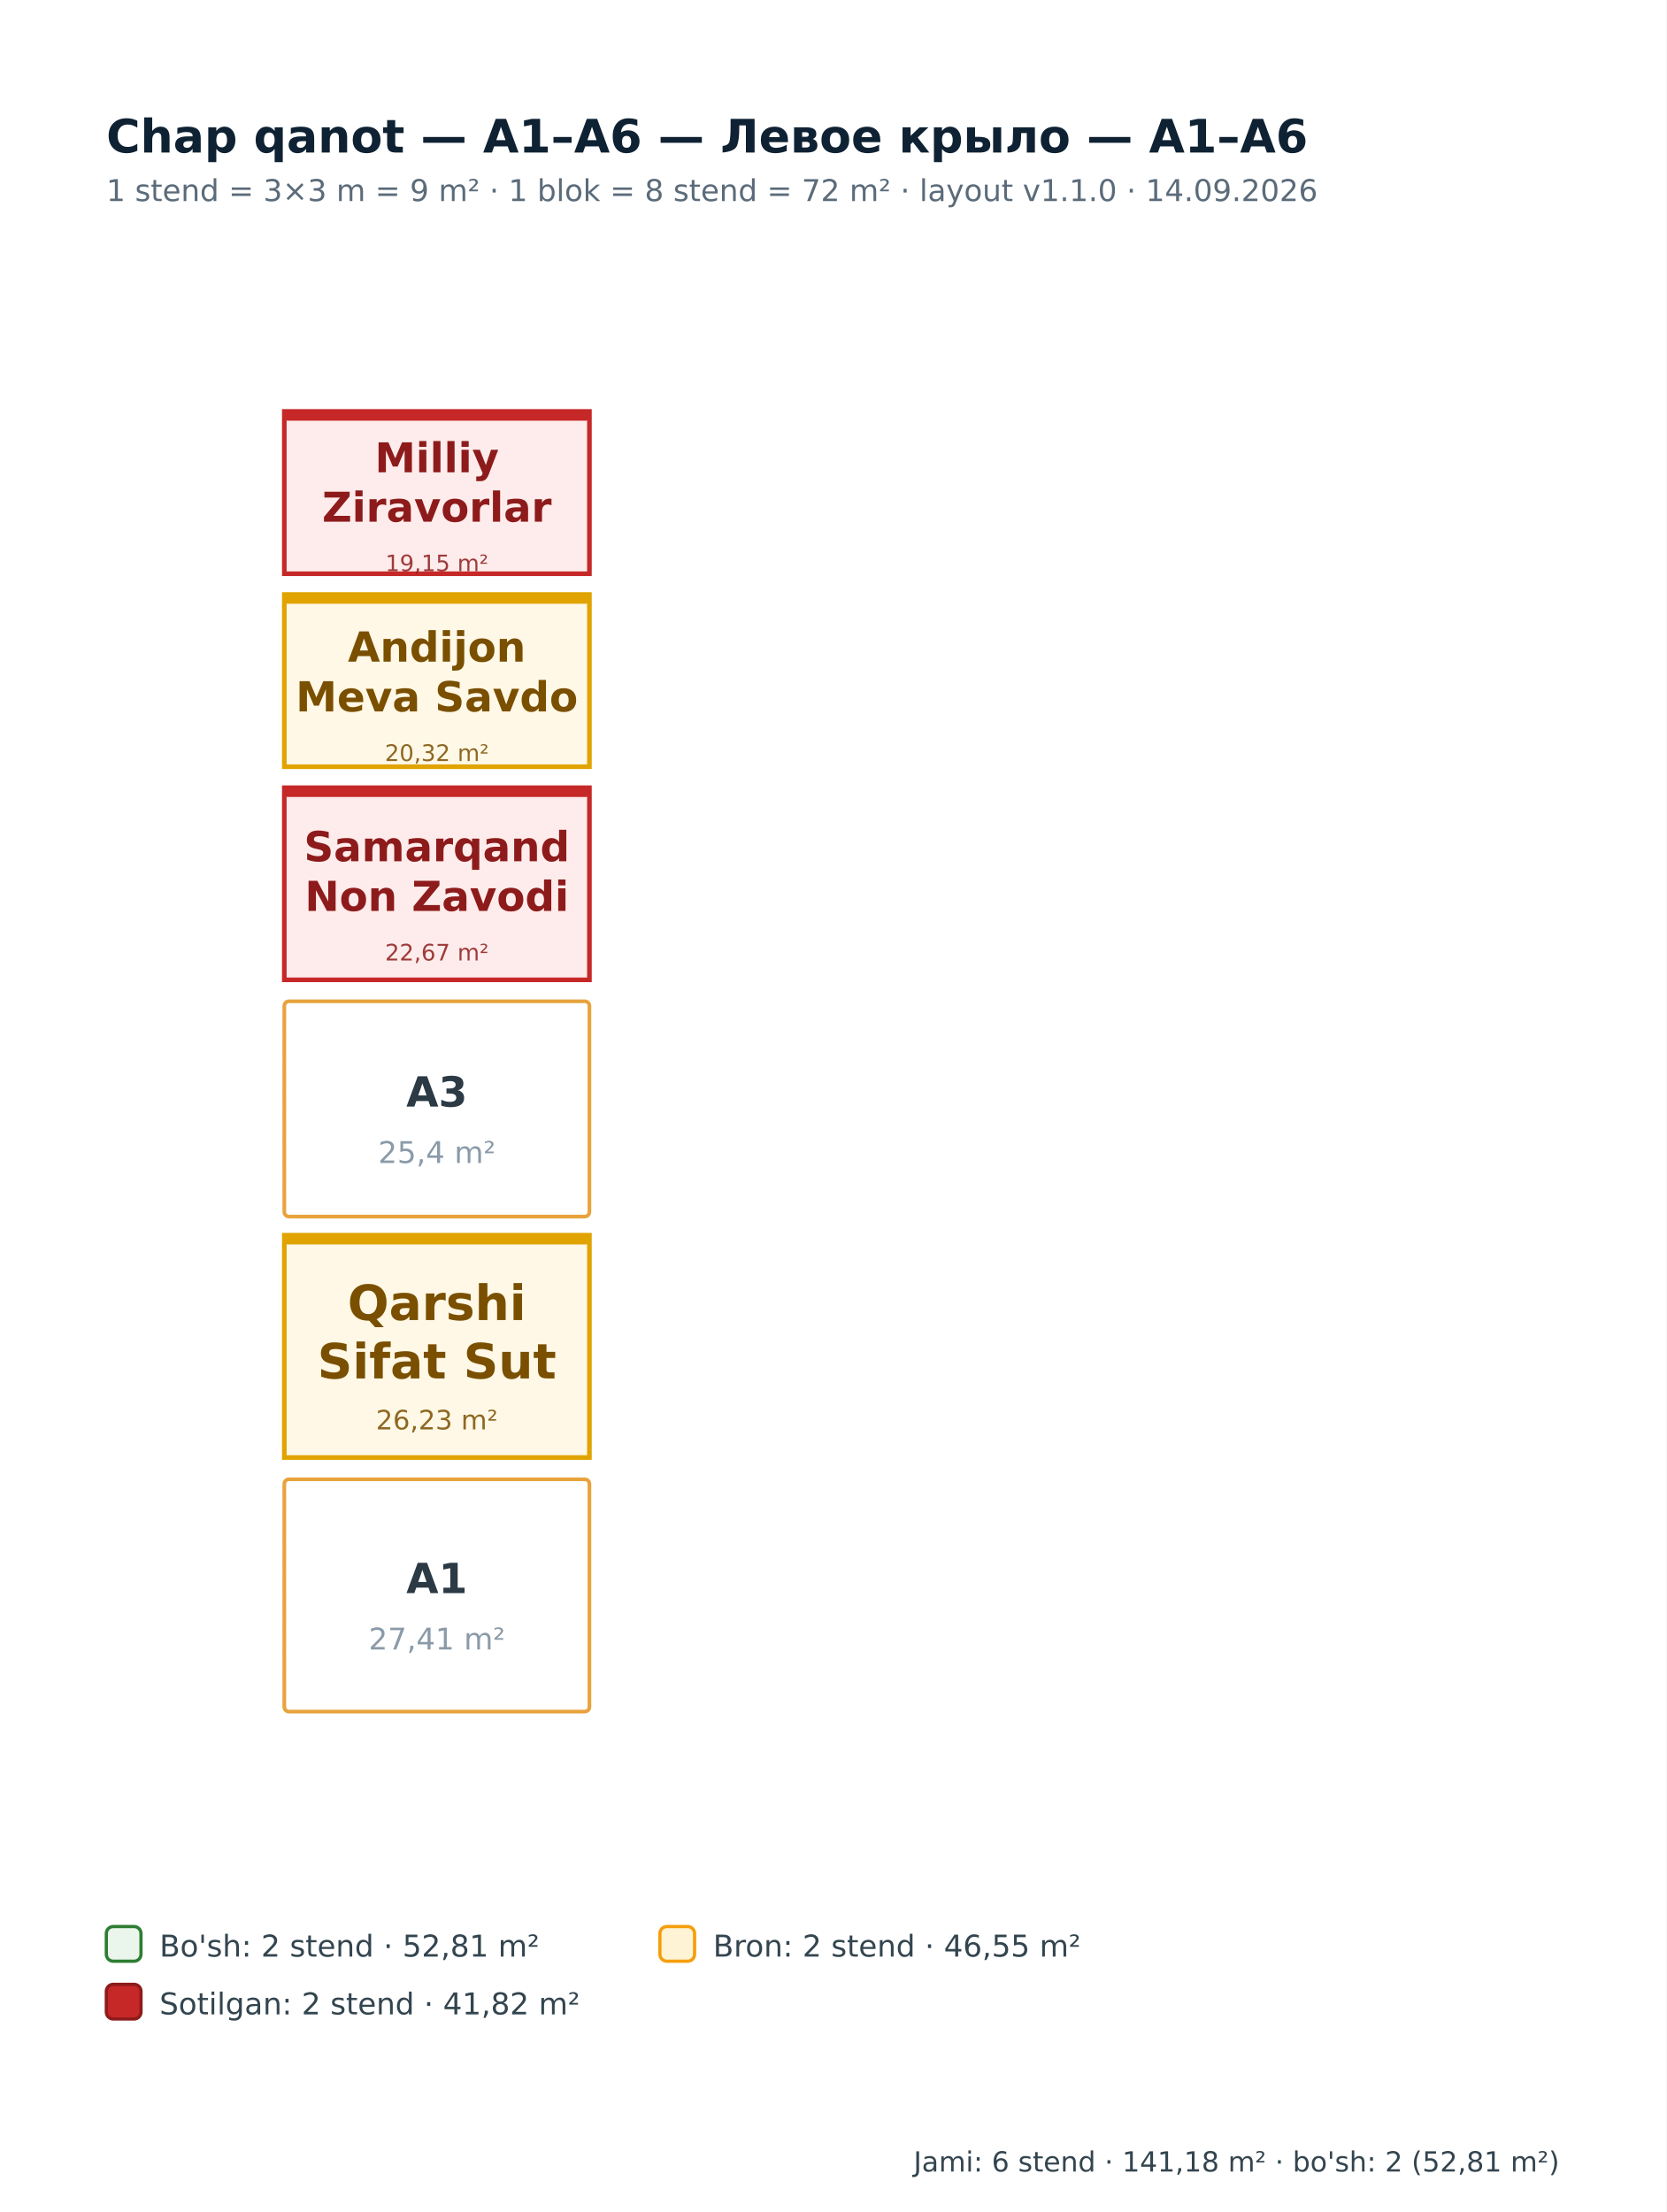
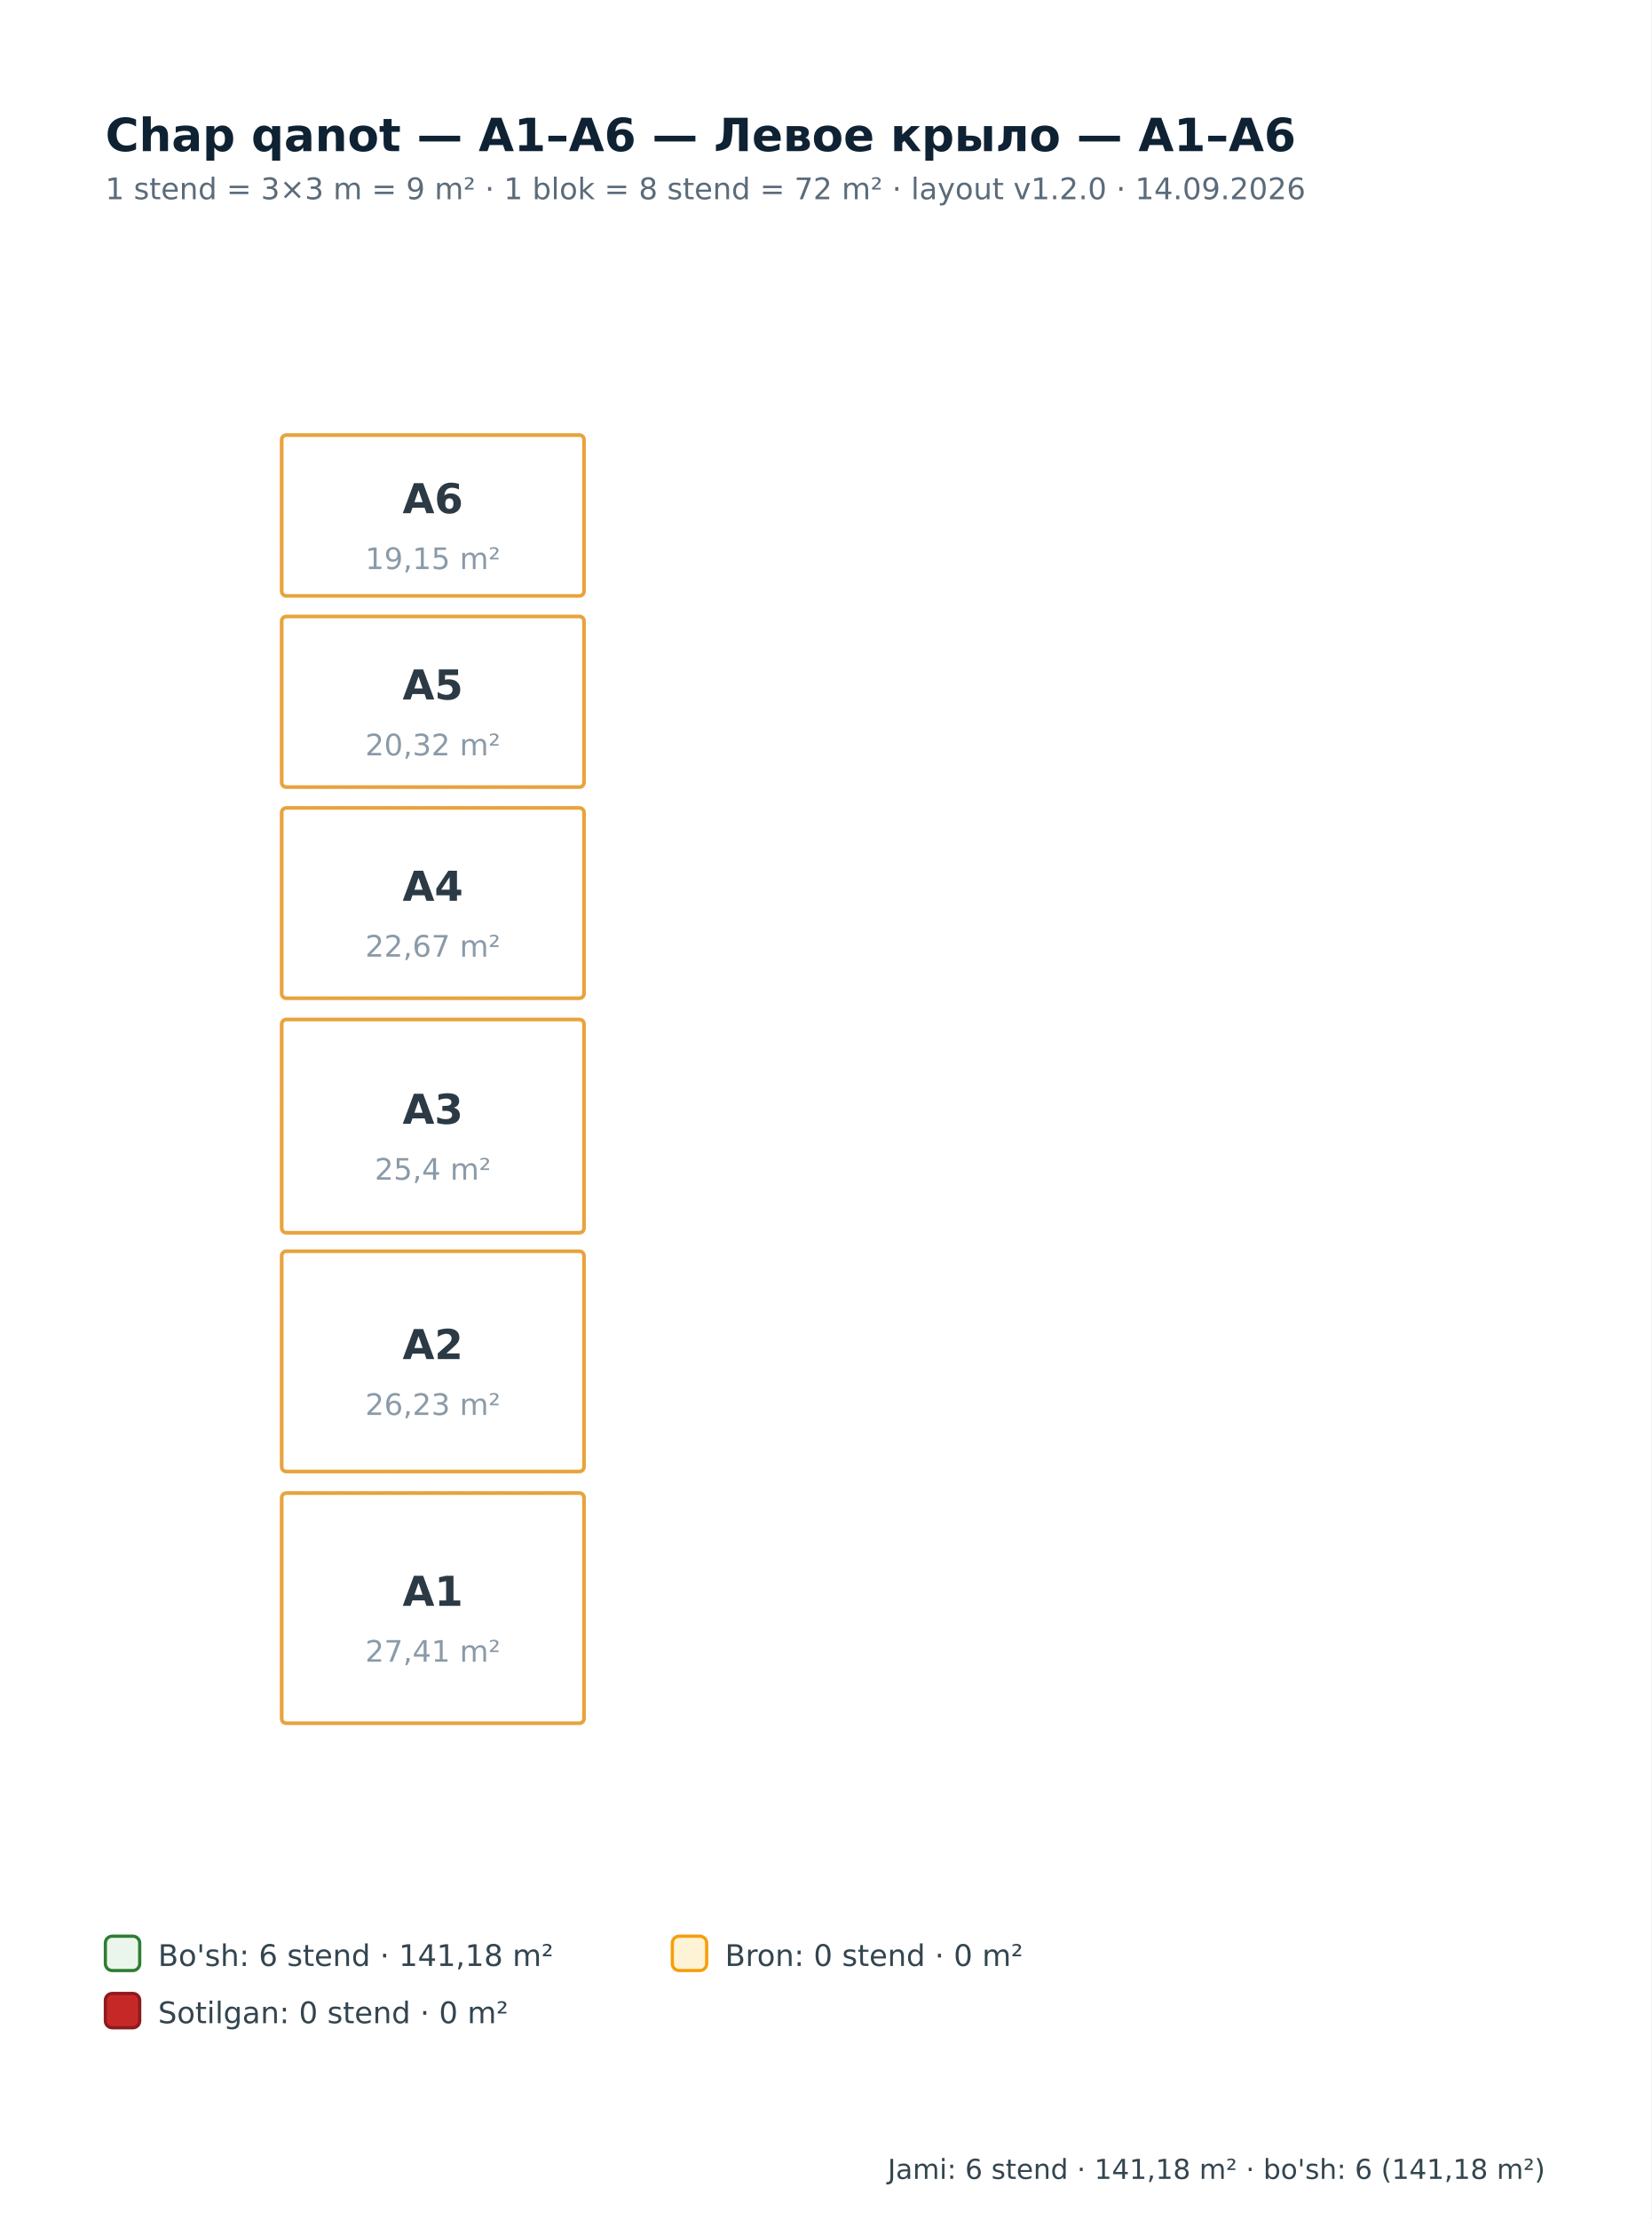
- <svg xmlns="http://www.w3.org/2000/svg" width="721" height="957" viewBox="0 0 721 957" font-family="DejaVu Sans, Helvetica, Arial, sans-serif">
-   <rect width="721" height="957" fill="#ffffff" />
+ <svg xmlns="http://www.w3.org/2000/svg" width="721" height="969" viewBox="0 0 721 969" font-family="DejaVu Sans, Helvetica, Arial, sans-serif">
+   <rect width="721" height="969" fill="#ffffff" />
  <text x="46" y="66" font-size="20" font-weight="bold" fill="#0f2233">Chap qanot — A1–A6 — Левое крыло — A1–A6</text>
-   <text x="46" y="87" font-size="13" fill="#5b6b7a">1 stend = 3×3 m = 9 m² · 1 blok = 8 stend = 72 m² · layout v1.1.0 · 14.09.2026</text>
-   <rect x="123.00" y="433.20" width="132.00" height="93.13" rx="3" fill="#eaf6ec" stroke="#E8A33D" stroke-width="1.1" stroke-dasharray="6 4" />
-   <rect x="123.00" y="433.20" width="132.00" height="93.13" rx="2" fill="#ffffff" stroke="#E8A33D" stroke-width="1.6" />
-   <text x="189.00" y="478.76" font-size="18.00" font-weight="bold" fill="#2b3a45" text-anchor="middle">A3</text>
-   <text x="189.00" y="503.16" font-size="12.96" fill="#8a9aa8" text-anchor="middle">25,4 m²</text>
-   <rect x="123.00" y="640.00" width="132.00" height="100.50" rx="3" fill="#eaf6ec" stroke="#E8A33D" stroke-width="1.1" stroke-dasharray="6 4" />
-   <rect x="123.00" y="640.00" width="132.00" height="100.50" rx="2" fill="#ffffff" stroke="#E8A33D" stroke-width="1.6" />
-   <text x="189.00" y="689.25" font-size="18.00" font-weight="bold" fill="#2b3a45" text-anchor="middle">A1</text>
-   <text x="189.00" y="713.65" font-size="12.96" fill="#8a9aa8" text-anchor="middle">27,41 m²</text>
-   <path d="M123 178L255 178L255 248.224L123 248.224Z" fill="#fdeceb" stroke="#c62828" stroke-width="2" />
-   <rect x="123.00" y="178.00" width="132.00" height="4" rx="1.5" fill="#c62828" />
-   <text x="189.00" y="204.33" font-size="17.80" font-weight="bold" fill="#8e1b1b" text-anchor="middle">Milliy</text>
-   <text x="189.00" y="225.70" font-size="17.80" font-weight="bold" fill="#8e1b1b" text-anchor="middle">Ziravorlar</text>
-   <text x="189.00" y="247.12" font-size="9.79" fill="#8e1b1b" text-anchor="middle" opacity="0.85">19,15 m²</text>
-   <path d="M123 257.2L255 257.2L255 331.714L123 331.714Z" fill="#fff8e6" stroke="#e0a300" stroke-width="2" />
-   <rect x="123.00" y="257.20" width="132.00" height="4" rx="1.5" fill="#e0a300" />
-   <text x="189.00" y="286.25" font-size="17.96" font-weight="bold" fill="#7a4f00" text-anchor="middle">Andijon</text>
-   <text x="189.00" y="307.80" font-size="17.96" font-weight="bold" fill="#7a4f00" text-anchor="middle">Meva Savdo</text>
-   <text x="189.00" y="329.25" font-size="9.88" fill="#7a4f00" text-anchor="middle" opacity="0.85">20,32 m²</text>
-   <path d="M123 340.8L255 340.8L255 423.916L123 423.916Z" fill="#fdeceb" stroke="#c62828" stroke-width="2" />
-   <rect x="123.00" y="340.80" width="132.00" height="4" rx="1.5" fill="#c62828" />
-   <text x="189.00" y="372.61" font-size="17.91" font-weight="bold" fill="#8e1b1b" text-anchor="middle">Samarqand</text>
-   <text x="189.00" y="394.10" font-size="17.91" font-weight="bold" fill="#8e1b1b" text-anchor="middle">Non Zavodi</text>
-   <text x="189.00" y="415.54" font-size="9.85" fill="#8e1b1b" text-anchor="middle" opacity="0.85">22,67 m²</text>
-   <path d="M123 534.4L255 534.4L255 630.584L123 630.584Z" fill="#fff8e6" stroke="#e0a300" stroke-width="2" />
-   <rect x="123.00" y="534.40" width="132.00" height="4" rx="1.5" fill="#e0a300" />
-   <text x="189.00" y="571.11" font-size="21.06" font-weight="bold" fill="#7a4f00" text-anchor="middle">Qarshi</text>
-   <text x="189.00" y="596.38" font-size="21.06" font-weight="bold" fill="#7a4f00" text-anchor="middle">Sifat Sut</text>
-   <text x="189.00" y="618.42" font-size="11.58" fill="#7a4f00" text-anchor="middle" opacity="0.85">26,23 m²</text>
-   <rect x="46.00" y="833.50" width="15" height="15" rx="3" fill="#eaf6ec" stroke="#2e7d32" stroke-width="1.4" />
-   <text x="69.00" y="846.50" font-size="13" fill="#33454f">Bo'sh: 2 stend · 52,81 m²</text>
-   <rect x="285.50" y="833.50" width="15" height="15" rx="3" fill="#fff3d6" stroke="#f59e0b" stroke-width="1.4" />
-   <text x="308.50" y="846.50" font-size="13" fill="#33454f">Bron: 2 stend · 46,55 m²</text>
-   <rect x="46.00" y="858.50" width="15" height="15" rx="3" fill="#c62828" stroke="#8e1b1b" stroke-width="1.4" />
-   <text x="69.00" y="871.50" font-size="13" fill="#33454f">Sotilgan: 2 stend · 41,82 m²</text>
-   <text x="674.68" y="939.496" font-size="12" fill="#33454f" text-anchor="end">Jami: 6 stend · 141,18 m² · bo'sh: 2 (52,81 m²)</text>
+   <text x="46" y="87" font-size="13" fill="#5b6b7a">1 stend = 3×3 m = 9 m² · 1 blok = 8 stend = 72 m² · layout v1.2.0 · 14.09.2026</text>
+   <rect x="123.00" y="190.00" width="132.00" height="70.22" rx="3" fill="#eaf6ec" stroke="#E8A33D" stroke-width="1.1" stroke-dasharray="6 4" />
+   <rect x="123.00" y="190.00" width="132.00" height="70.22" rx="2" fill="#ffffff" stroke="#E8A33D" stroke-width="1.6" />
+   <text x="189.00" y="224.11" font-size="18.00" font-weight="bold" fill="#2b3a45" text-anchor="middle">A6</text>
+   <text x="189.00" y="248.51" font-size="12.96" fill="#8a9aa8" text-anchor="middle">19,15 m²</text>
+   <rect x="123.00" y="269.20" width="132.00" height="74.51" rx="3" fill="#eaf6ec" stroke="#E8A33D" stroke-width="1.1" stroke-dasharray="6 4" />
+   <rect x="123.00" y="269.20" width="132.00" height="74.51" rx="2" fill="#ffffff" stroke="#E8A33D" stroke-width="1.6" />
+   <text x="189.00" y="305.46" font-size="18.00" font-weight="bold" fill="#2b3a45" text-anchor="middle">A5</text>
+   <text x="189.00" y="329.86" font-size="12.96" fill="#8a9aa8" text-anchor="middle">20,32 m²</text>
+   <rect x="123.00" y="352.80" width="132.00" height="83.12" rx="3" fill="#eaf6ec" stroke="#E8A33D" stroke-width="1.1" stroke-dasharray="6 4" />
+   <rect x="123.00" y="352.80" width="132.00" height="83.12" rx="2" fill="#ffffff" stroke="#E8A33D" stroke-width="1.6" />
+   <text x="189.00" y="393.36" font-size="18.00" font-weight="bold" fill="#2b3a45" text-anchor="middle">A4</text>
+   <text x="189.00" y="417.76" font-size="12.96" fill="#8a9aa8" text-anchor="middle">22,67 m²</text>
+   <rect x="123.00" y="445.20" width="132.00" height="93.13" rx="3" fill="#eaf6ec" stroke="#E8A33D" stroke-width="1.1" stroke-dasharray="6 4" />
+   <rect x="123.00" y="445.20" width="132.00" height="93.13" rx="2" fill="#ffffff" stroke="#E8A33D" stroke-width="1.6" />
+   <text x="189.00" y="490.76" font-size="18.00" font-weight="bold" fill="#2b3a45" text-anchor="middle">A3</text>
+   <text x="189.00" y="515.16" font-size="12.96" fill="#8a9aa8" text-anchor="middle">25,4 m²</text>
+   <rect x="123.00" y="546.40" width="132.00" height="96.18" rx="3" fill="#eaf6ec" stroke="#E8A33D" stroke-width="1.1" stroke-dasharray="6 4" />
+   <rect x="123.00" y="546.40" width="132.00" height="96.18" rx="2" fill="#ffffff" stroke="#E8A33D" stroke-width="1.6" />
+   <text x="189.00" y="593.49" font-size="18.00" font-weight="bold" fill="#2b3a45" text-anchor="middle">A2</text>
+   <text x="189.00" y="617.89" font-size="12.96" fill="#8a9aa8" text-anchor="middle">26,23 m²</text>
+   <rect x="123.00" y="652.00" width="132.00" height="100.50" rx="3" fill="#eaf6ec" stroke="#E8A33D" stroke-width="1.1" stroke-dasharray="6 4" />
+   <rect x="123.00" y="652.00" width="132.00" height="100.50" rx="2" fill="#ffffff" stroke="#E8A33D" stroke-width="1.6" />
+   <text x="189.00" y="701.25" font-size="18.00" font-weight="bold" fill="#2b3a45" text-anchor="middle">A1</text>
+   <text x="189.00" y="725.65" font-size="12.96" fill="#8a9aa8" text-anchor="middle">27,41 m²</text>
+   <rect x="46.00" y="845.50" width="15" height="15" rx="3" fill="#eaf6ec" stroke="#2e7d32" stroke-width="1.4" />
+   <text x="69.00" y="858.50" font-size="13" fill="#33454f">Bo'sh: 6 stend · 141,18 m²</text>
+   <rect x="293.56" y="845.50" width="15" height="15" rx="3" fill="#fff3d6" stroke="#f59e0b" stroke-width="1.4" />
+   <text x="316.56" y="858.50" font-size="13" fill="#33454f">Bron: 0 stend · 0 m²</text>
+   <rect x="46.00" y="870.50" width="15" height="15" rx="3" fill="#c62828" stroke="#8e1b1b" stroke-width="1.4" />
+   <text x="69.00" y="883.50" font-size="13" fill="#33454f">Sotilgan: 0 stend · 0 m²</text>
+   <text x="674.68" y="951.496" font-size="12" fill="#33454f" text-anchor="end">Jami: 6 stend · 141,18 m² · bo'sh: 6 (141,18 m²)</text>
</svg>
